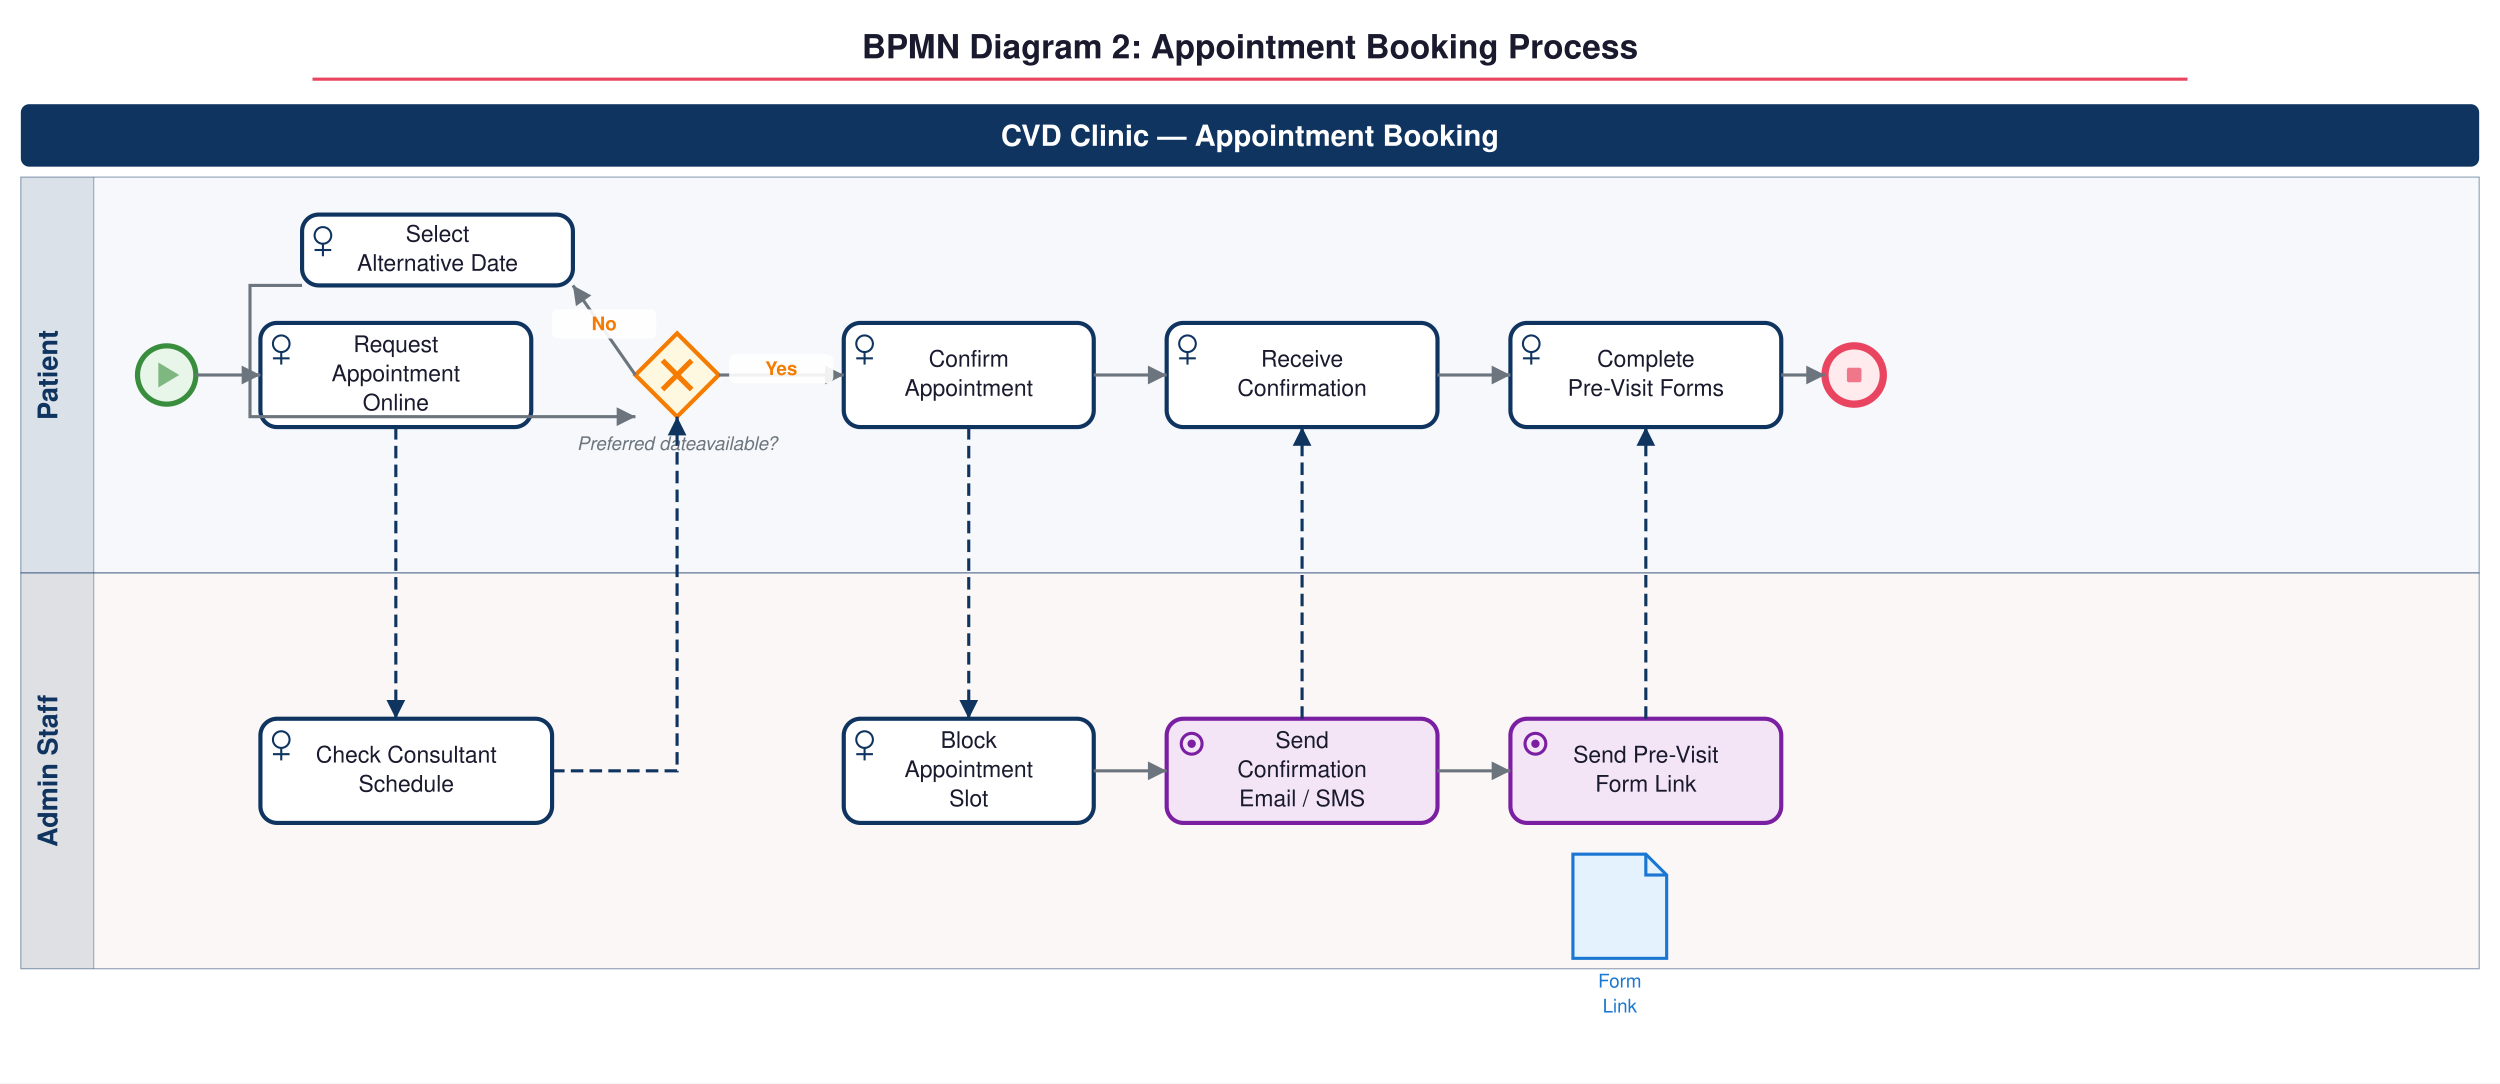
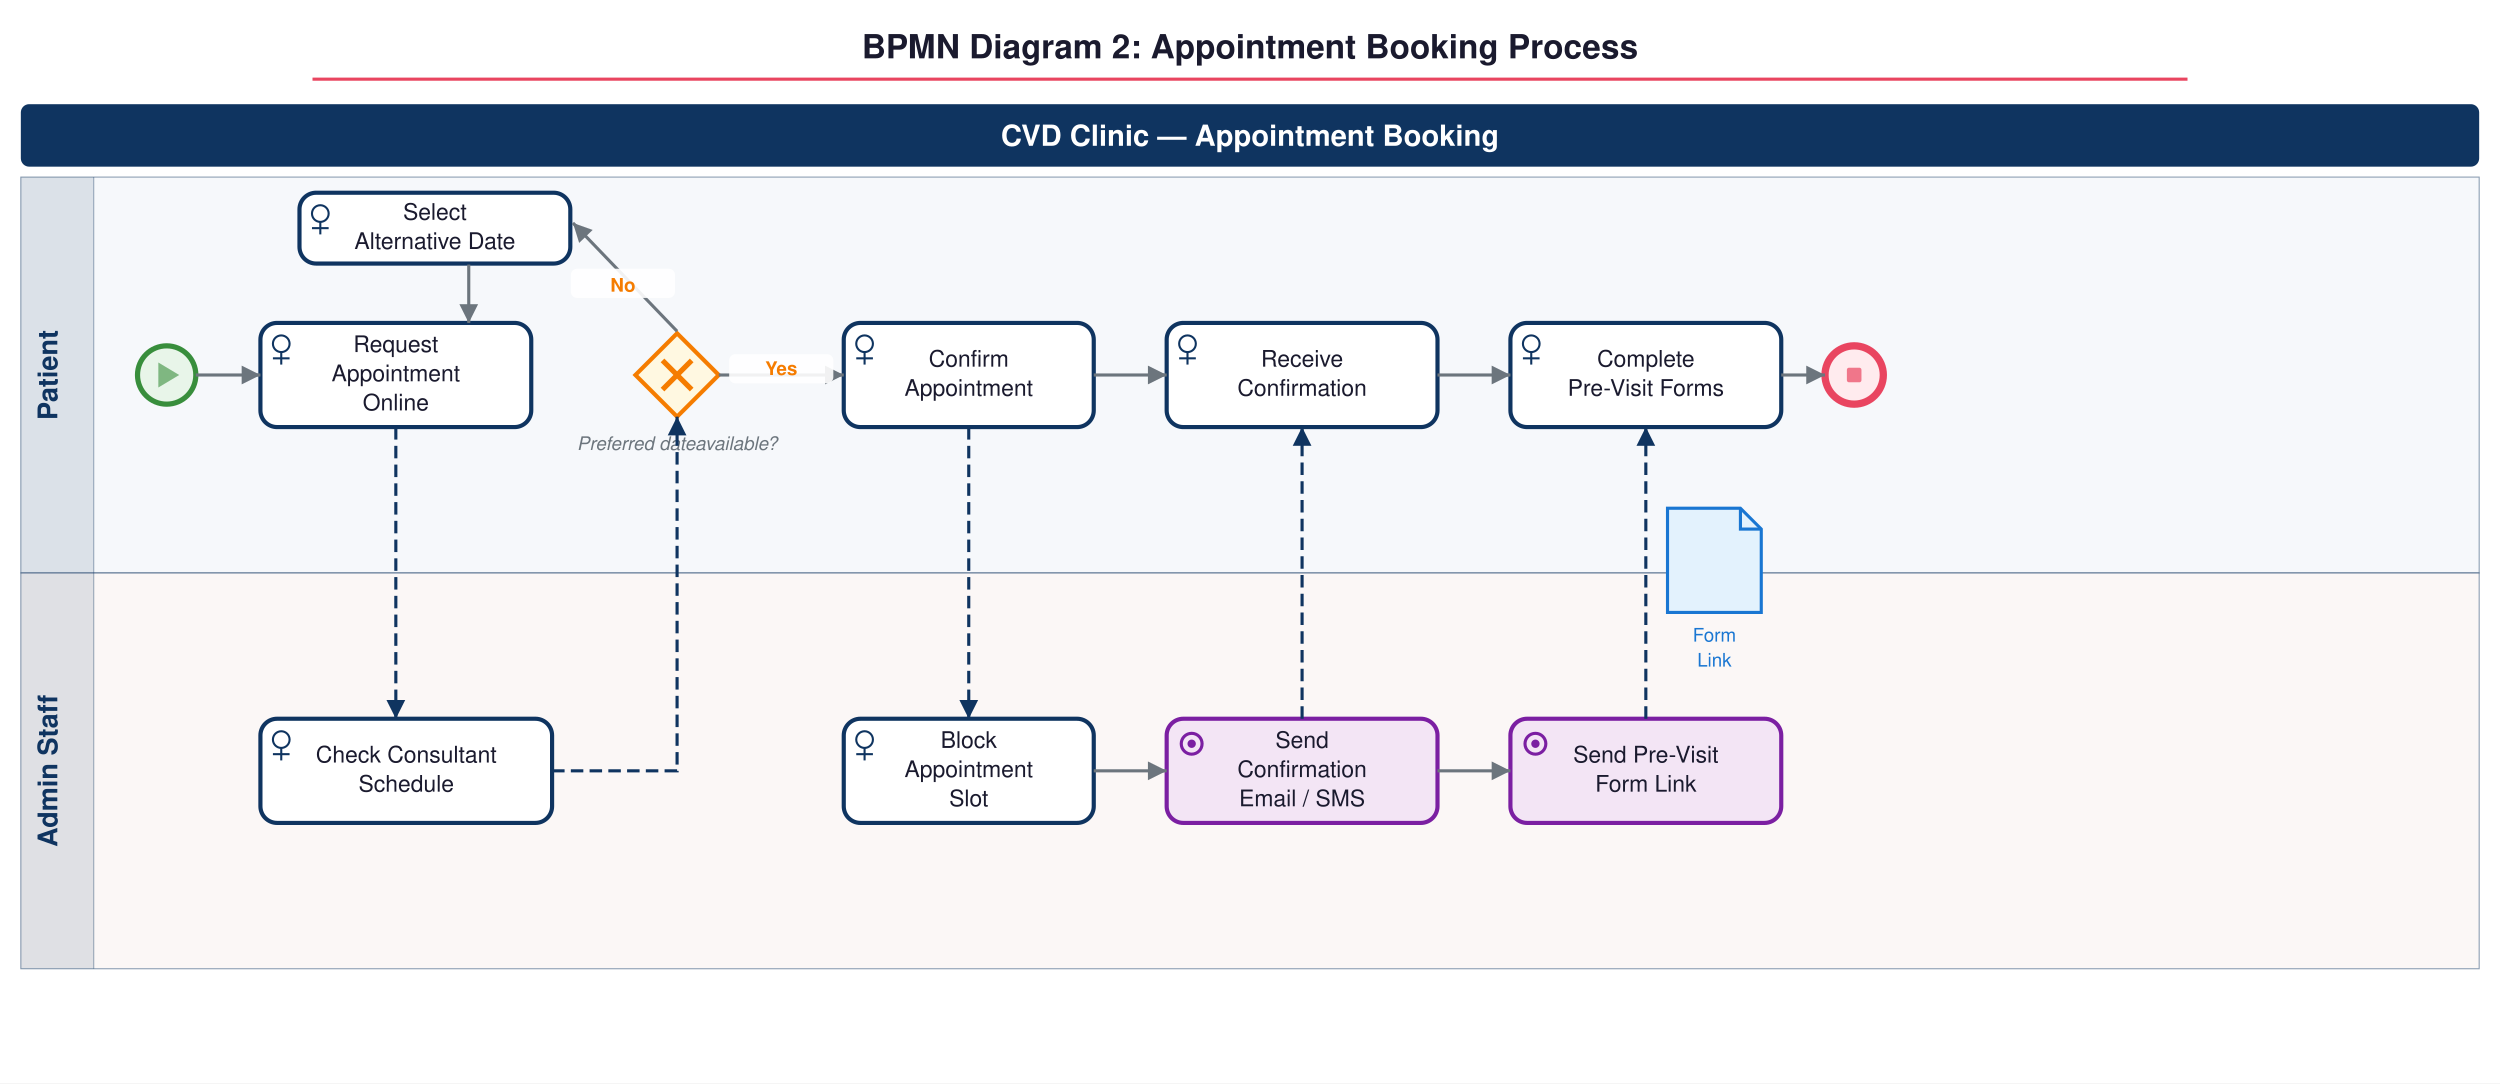
- <svg xmlns="http://www.w3.org/2000/svg" baseProfile="full" height="520px" version="1.1" viewBox="0 0 1200 520" width="1200px">
-   <defs>
+ <svg xmlns="http://www.w3.org/2000/svg" height="520px" version="1.1" viewBox="0 0 1200 520" width="1200px" id="svg57">
+   <defs id="defs14">
    <marker id="id32" markerHeight="6" markerUnits="strokeWidth" markerWidth="8" orient="auto" refX="6" refY="3">
-       <polygon fill="#6c757d" points="0,0 6,3 0,6" />
+       <polygon fill="#6c757d" points="0,0 6,3 0,6" id="polygon1" />
    </marker>
    <marker id="id33" markerHeight="6" markerUnits="strokeWidth" markerWidth="8" orient="auto" refX="6" refY="3">
-       <polygon fill="#6c757d" points="0,0 6,3 0,6" />
+       <polygon fill="#6c757d" points="0,0 6,3 0,6" id="polygon2" />
    </marker>
    <marker id="id34" markerHeight="6" markerUnits="strokeWidth" markerWidth="8" orient="auto" refX="6" refY="3">
-       <polygon fill="#6c757d" points="0,0 6,3 0,6" />
+       <polygon fill="#6c757d" points="0,0 6,3 0,6" id="polygon3" />
    </marker>
    <marker id="id35" markerHeight="6" markerUnits="strokeWidth" markerWidth="8" orient="auto" refX="6" refY="3">
-       <polygon fill="#6c757d" points="0,0 6,3 0,6" />
+       <polygon fill="#6c757d" points="0,0 6,3 0,6" id="polygon4" />
    </marker>
    <marker id="id36" markerHeight="6" markerUnits="strokeWidth" markerWidth="8" orient="auto" refX="6" refY="3">
-       <polygon fill="#6c757d" points="0,0 6,3 0,6" />
+       <polygon fill="#6c757d" points="0,0 6,3 0,6" id="polygon5" />
    </marker>
    <marker id="id37" markerHeight="6" markerUnits="strokeWidth" markerWidth="8" orient="auto" refX="6" refY="3">
-       <polygon fill="#6c757d" points="0,0 6,3 0,6" />
+       <polygon fill="#6c757d" points="0,0 6,3 0,6" id="polygon6" />
    </marker>
    <marker id="id38" markerHeight="6" markerUnits="strokeWidth" markerWidth="8" orient="auto" refX="6" refY="3">
-       <polygon fill="#6c757d" points="0,0 6,3 0,6" />
+       <polygon fill="#6c757d" points="0,0 6,3 0,6" id="polygon7" />
    </marker>
    <marker id="id39" markerHeight="6" markerUnits="strokeWidth" markerWidth="8" orient="auto" refX="6" refY="3">
-       <polygon fill="#0f3460" points="0,0 6,3 0,6" />
+       <polygon fill="#0f3460" points="0,0 6,3 0,6" id="polygon8" />
    </marker>
    <marker id="id40" markerHeight="6" markerUnits="strokeWidth" markerWidth="8" orient="auto" refX="6" refY="3">
-       <polygon fill="#0f3460" points="0,0 6,3 0,6" />
+       <polygon fill="#0f3460" points="0,0 6,3 0,6" id="polygon9" />
    </marker>
    <marker id="id41" markerHeight="6" markerUnits="strokeWidth" markerWidth="8" orient="auto" refX="6" refY="3">
-       <polygon fill="#0f3460" points="0,0 6,3 0,6" />
+       <polygon fill="#0f3460" points="0,0 6,3 0,6" id="polygon10" />
    </marker>
    <marker id="id42" markerHeight="6" markerUnits="strokeWidth" markerWidth="8" orient="auto" refX="6" refY="3">
-       <polygon fill="#6c757d" points="0,0 6,3 0,6" />
+       <polygon fill="#6c757d" points="0,0 6,3 0,6" id="polygon11" />
    </marker>
    <marker id="id43" markerHeight="6" markerUnits="strokeWidth" markerWidth="8" orient="auto" refX="6" refY="3">
-       <polygon fill="#0f3460" points="0,0 6,3 0,6" />
+       <polygon fill="#0f3460" points="0,0 6,3 0,6" id="polygon12" />
    </marker>
    <marker id="id44" markerHeight="6" markerUnits="strokeWidth" markerWidth="8" orient="auto" refX="6" refY="3">
-       <polygon fill="#6c757d" points="0,0 6,3 0,6" />
+       <polygon fill="#6c757d" points="0,0 6,3 0,6" id="polygon13" />
    </marker>
    <marker id="id45" markerHeight="6" markerUnits="strokeWidth" markerWidth="8" orient="auto" refX="6" refY="3">
-       <polygon fill="#0f3460" points="0,0 6,3 0,6" />
+       <polygon fill="#0f3460" points="0,0 6,3 0,6" id="polygon14" />
    </marker>
  </defs>
-   <rect fill="#ffffff" height="520" width="1200" x="0" y="0" />
-   <text fill="#1a1a2e" font-family="Helvetica, Arial, sans-serif" font-size="16" font-weight="bold" text-anchor="middle" x="600.0" y="28">BPMN Diagram 2: Appointment Booking Process</text>
-   <line stroke="#e94560" stroke-width="1.5" x1="150" x2="1050" y1="38" y2="38" />
-   <rect fill="#0f3460" height="30" rx="4" ry="4" width="1180" x="10" y="50" />
-   <text fill="#ffffff" font-family="Helvetica, Arial, sans-serif" font-size="14" font-weight="bold" text-anchor="middle" x="600.0" y="70">CVD Clinic — Appointment Booking</text>
-   <rect fill="#eef2f7" height="190" opacity="0.5" stroke="#0f3460" stroke-width="0.5" width="1180" x="10" y="85" />
-   <rect fill="#0f3460" height="190" opacity="0.12" stroke="none" width="35" x="10" y="85" />
-   <line opacity="0.4" stroke="#0f3460" stroke-width="0.5" x1="45" x2="45" y1="85" y2="275" />
-   <text fill="#0f3460" font-family="Helvetica, Arial, sans-serif" font-size="13" font-weight="bold" text-anchor="middle" transform="rotate(-90, 27.5, 180.0)" x="27.5" y="180.0">Patient</text>
-   <rect fill="#f7f0ee" height="190" opacity="0.5" stroke="#0f3460" stroke-width="0.5" width="1180" x="10" y="275" />
-   <rect fill="#0f3460" height="190" opacity="0.12" stroke="none" width="35" x="10" y="275" />
-   <line opacity="0.4" stroke="#0f3460" stroke-width="0.5" x1="45" x2="45" y1="275" y2="465" />
-   <text fill="#0f3460" font-family="Helvetica, Arial, sans-serif" font-size="13" font-weight="bold" text-anchor="middle" transform="rotate(-90, 27.5, 370.0)" x="27.5" y="370.0">Admin Staff</text>
-   <circle cx="80" cy="180.0" fill="#e8f5e9" r="14" stroke="#388e3c" stroke-width="2.5" />
-   <polygon fill="#388e3c" opacity="0.6" points="76,174.0 76,186.0 86,180.0" />
-   <rect fill="#ffffff" height="50" rx="8" ry="8" stroke="#0f3460" stroke-width="2" width="130" x="125" y="155.0" />
-   <circle cx="135" cy="165.0" fill="none" r="4" stroke="#0f3460" stroke-width="1" />
-   <line stroke="#0f3460" stroke-width="1" x1="135" x2="135" y1="169.0" y2="175.0" />
-   <line stroke="#0f3460" stroke-width="1" x1="131" x2="139" y1="172.0" y2="172.0" />
-   <text fill="#1a1a2e" font-family="Helvetica, Arial, sans-serif" font-size="11" font-weight="500" text-anchor="middle" x="190.0" y="169.0">Request</text>
-   <text fill="#1a1a2e" font-family="Helvetica, Arial, sans-serif" font-size="11" font-weight="500" text-anchor="middle" x="190.0" y="183.0">Appointment</text>
-   <text fill="#1a1a2e" font-family="Helvetica, Arial, sans-serif" font-size="11" font-weight="500" text-anchor="middle" x="190.0" y="197.0">Online</text>
-   <line marker-end="url(#id32)" stroke="#6c757d" stroke-dasharray="none" stroke-width="1.5" x1="94" x2="125" y1="180.0" y2="180.0" />
-   <polygon fill="#fff8e1" points="325,160.0 345,180.0 325,200.0 305,180.0" stroke="#f57c00" stroke-width="2" />
-   <line stroke="#f57c00" stroke-width="2.5" x1="318" x2="332" y1="173.0" y2="187.0" />
-   <line stroke="#f57c00" stroke-width="2.5" x1="332" x2="318" y1="173.0" y2="187.0" />
-   <text fill="#6c757d" font-family="Helvetica, Arial, sans-serif" font-size="9" font-style="italic" text-anchor="middle" x="325" y="216.0">Preferred date
+   <rect fill="#ffffff" height="520" width="1200" x="0" y="0" id="rect14" />
+   <text fill="#1a1a2e" font-family="Helvetica, Arial, sans-serif" font-size="16" font-weight="bold" text-anchor="middle" x="600.0" y="28" id="text14">BPMN Diagram 2: Appointment Booking Process</text>
+   <line stroke="#e94560" stroke-width="1.5" x1="150" x2="1050" y1="38" y2="38" id="line14" />
+   <rect fill="#0f3460" height="30" rx="4" ry="4" width="1180" x="10" y="50" id="rect15" />
+   <text fill="#ffffff" font-family="Helvetica, Arial, sans-serif" font-size="14" font-weight="bold" text-anchor="middle" x="600.0" y="70" id="text15">CVD Clinic — Appointment Booking</text>
+   <rect fill="#eef2f7" height="190" opacity="0.5" stroke="#0f3460" stroke-width="0.5" width="1180" x="10" y="85" id="rect16" />
+   <rect fill="#0f3460" height="190" opacity="0.12" stroke="none" width="35" x="10" y="85" id="rect17" />
+   <line opacity="0.4" stroke="#0f3460" stroke-width="0.5" x1="45" x2="45" y1="85" y2="275" id="line17" />
+   <text fill="#0f3460" font-family="Helvetica, Arial, sans-serif" font-size="13" font-weight="bold" text-anchor="middle" transform="rotate(-90, 27.5, 180.0)" x="27.5" y="180.0" id="text17">Patient</text>
+   <rect fill="#f7f0ee" height="190" opacity="0.5" stroke="#0f3460" stroke-width="0.5" width="1180" x="10" y="275" id="rect18" />
+   <rect fill="#0f3460" height="190" opacity="0.12" stroke="none" width="35" x="10" y="275" id="rect19" />
+   <line opacity="0.4" stroke="#0f3460" stroke-width="0.5" x1="45" x2="45" y1="275" y2="465" id="line19" />
+   <text fill="#0f3460" font-family="Helvetica, Arial, sans-serif" font-size="13" font-weight="bold" text-anchor="middle" transform="rotate(-90, 27.5, 370.0)" x="27.5" y="370.0" id="text19">Admin Staff</text>
+   <circle cx="80" cy="180.0" fill="#e8f5e9" r="14" stroke="#388e3c" stroke-width="2.5" id="circle19" />
+   <polygon fill="#388e3c" opacity="0.6" points="76,174.0 76,186.0 86,180.0" id="polygon19" />
+   <rect fill="#ffffff" height="50" rx="8" ry="8" stroke="#0f3460" stroke-width="2" width="130" x="125" y="155.0" id="rect20" />
+   <circle cx="135" cy="165.0" fill="none" r="4" stroke="#0f3460" stroke-width="1" id="circle20" />
+   <line stroke="#0f3460" stroke-width="1" x1="135" x2="135" y1="169.0" y2="175.0" id="line20" />
+   <line stroke="#0f3460" stroke-width="1" x1="131" x2="139" y1="172.0" y2="172.0" id="line21" />
+   <text fill="#1a1a2e" font-family="Helvetica, Arial, sans-serif" font-size="11" font-weight="500" text-anchor="middle" x="190.0" y="169.0" id="text21">Request</text>
+   <text fill="#1a1a2e" font-family="Helvetica, Arial, sans-serif" font-size="11" font-weight="500" text-anchor="middle" x="190.0" y="183.0" id="text22">Appointment</text>
+   <text fill="#1a1a2e" font-family="Helvetica, Arial, sans-serif" font-size="11" font-weight="500" text-anchor="middle" x="190.0" y="197.0" id="text23">Online</text>
+   <line marker-end="url(#id32)" stroke="#6c757d" stroke-dasharray="none" stroke-width="1.5" x1="94" x2="125" y1="180.0" y2="180.0" id="line23" />
+   <polygon fill="#fff8e1" points="325,160.0 345,180.0 325,200.0 305,180.0" stroke="#f57c00" stroke-width="2" id="polygon23" />
+   <line stroke="#f57c00" stroke-width="2.5" x1="318" x2="332" y1="173.0" y2="187.0" id="line24" />
+   <line stroke="#f57c00" stroke-width="2.5" x1="332" x2="318" y1="173.0" y2="187.0" id="line25" />
+   <text fill="#6c757d" font-family="Helvetica, Arial, sans-serif" font-size="9" font-style="italic" text-anchor="middle" x="325" y="216.0" id="text25">Preferred date
available?</text>
-   <rect fill="#ffffff" height="34" rx="8" ry="8" stroke="#0f3460" stroke-width="2" width="130" x="145" y="103.0" />
-   <circle cx="155" cy="113.0" fill="none" r="4" stroke="#0f3460" stroke-width="1" />
-   <line stroke="#0f3460" stroke-width="1" x1="155" x2="155" y1="117.0" y2="123.0" />
-   <line stroke="#0f3460" stroke-width="1" x1="151" x2="159" y1="120.0" y2="120.0" />
-   <text fill="#1a1a2e" font-family="Helvetica, Arial, sans-serif" font-size="11" font-weight="500" text-anchor="middle" x="210.0" y="116.0">Select</text>
-   <text fill="#1a1a2e" font-family="Helvetica, Arial, sans-serif" font-size="11" font-weight="500" text-anchor="middle" x="210.0" y="130.0">Alternative Date</text>
-   <line marker-end="url(#id33)" stroke="#6c757d" stroke-dasharray="none" stroke-width="1.5" x1="305" x2="275" y1="180.0" y2="137.0" />
-   <rect fill="#ffffff" height="14" opacity="0.9" rx="3" ry="3" width="50" x="265.0" y="148.5" />
-   <text fill="#f57c00" font-family="Helvetica, Arial, sans-serif" font-size="9" font-weight="600" text-anchor="middle" x="290.0" y="158.5">No</text>
-   <polyline fill="none" marker-end="url(#id34)" points="145,137.0 120,137.0 120,200.0 305,200.0" stroke="#6c757d" stroke-dasharray="none" stroke-width="1.5" />
-   <rect fill="#ffffff" height="50" rx="8" ry="8" stroke="#0f3460" stroke-width="2" width="120" x="405" y="155.0" />
-   <circle cx="415" cy="165.0" fill="none" r="4" stroke="#0f3460" stroke-width="1" />
-   <line stroke="#0f3460" stroke-width="1" x1="415" x2="415" y1="169.0" y2="175.0" />
-   <line stroke="#0f3460" stroke-width="1" x1="411" x2="419" y1="172.0" y2="172.0" />
-   <text fill="#1a1a2e" font-family="Helvetica, Arial, sans-serif" font-size="11" font-weight="500" text-anchor="middle" x="465.0" y="176.0">Confirm</text>
-   <text fill="#1a1a2e" font-family="Helvetica, Arial, sans-serif" font-size="11" font-weight="500" text-anchor="middle" x="465.0" y="190.0">Appointment</text>
-   <line marker-end="url(#id35)" stroke="#6c757d" stroke-dasharray="none" stroke-width="1.5" x1="345" x2="405" y1="180.0" y2="180.0" />
-   <rect fill="#ffffff" height="14" opacity="0.9" rx="3" ry="3" width="50" x="350.0" y="170.0" />
-   <text fill="#f57c00" font-family="Helvetica, Arial, sans-serif" font-size="9" font-weight="600" text-anchor="middle" x="375.0" y="180.0">Yes</text>
-   <rect fill="#ffffff" height="50" rx="8" ry="8" stroke="#0f3460" stroke-width="2" width="130" x="560" y="155.0" />
-   <circle cx="570" cy="165.0" fill="none" r="4" stroke="#0f3460" stroke-width="1" />
-   <line stroke="#0f3460" stroke-width="1" x1="570" x2="570" y1="169.0" y2="175.0" />
-   <line stroke="#0f3460" stroke-width="1" x1="566" x2="574" y1="172.0" y2="172.0" />
-   <text fill="#1a1a2e" font-family="Helvetica, Arial, sans-serif" font-size="11" font-weight="500" text-anchor="middle" x="625.0" y="176.0">Receive</text>
-   <text fill="#1a1a2e" font-family="Helvetica, Arial, sans-serif" font-size="11" font-weight="500" text-anchor="middle" x="625.0" y="190.0">Confirmation</text>
-   <line marker-end="url(#id36)" stroke="#6c757d" stroke-dasharray="none" stroke-width="1.5" x1="525" x2="560" y1="180.0" y2="180.0" />
-   <rect fill="#ffffff" height="50" rx="8" ry="8" stroke="#0f3460" stroke-width="2" width="130" x="725" y="155.0" />
-   <circle cx="735" cy="165.0" fill="none" r="4" stroke="#0f3460" stroke-width="1" />
-   <line stroke="#0f3460" stroke-width="1" x1="735" x2="735" y1="169.0" y2="175.0" />
-   <line stroke="#0f3460" stroke-width="1" x1="731" x2="739" y1="172.0" y2="172.0" />
-   <text fill="#1a1a2e" font-family="Helvetica, Arial, sans-serif" font-size="11" font-weight="500" text-anchor="middle" x="790.0" y="176.0">Complete</text>
-   <text fill="#1a1a2e" font-family="Helvetica, Arial, sans-serif" font-size="11" font-weight="500" text-anchor="middle" x="790.0" y="190.0">Pre-Visit Forms</text>
-   <line marker-end="url(#id37)" stroke="#6c757d" stroke-dasharray="none" stroke-width="1.5" x1="690" x2="725" y1="180.0" y2="180.0" />
-   <circle cx="890" cy="180.0" fill="#ffebee" r="14" stroke="#e94560" stroke-width="3.5" />
-   <rect fill="#e94560" height="7" opacity="0.7" rx="1" ry="1" width="7" x="886.5" y="176.5" />
-   <line marker-end="url(#id38)" stroke="#6c757d" stroke-dasharray="none" stroke-width="1.5" x1="855" x2="876" y1="180.0" y2="180.0" />
-   <rect fill="#ffffff" height="50" rx="8" ry="8" stroke="#0f3460" stroke-width="2" width="140" x="125" y="345.0" />
-   <circle cx="135" cy="355.0" fill="none" r="4" stroke="#0f3460" stroke-width="1" />
-   <line stroke="#0f3460" stroke-width="1" x1="135" x2="135" y1="359.0" y2="365.0" />
-   <line stroke="#0f3460" stroke-width="1" x1="131" x2="139" y1="362.0" y2="362.0" />
-   <text fill="#1a1a2e" font-family="Helvetica, Arial, sans-serif" font-size="11" font-weight="500" text-anchor="middle" x="195.0" y="366.0">Check Consultant</text>
-   <text fill="#1a1a2e" font-family="Helvetica, Arial, sans-serif" font-size="11" font-weight="500" text-anchor="middle" x="195.0" y="380.0">Schedule</text>
-   <polyline fill="none" marker-end="url(#id39)" points="190,205.0 190,345.0" stroke="#0f3460" stroke-dasharray="6,3" stroke-width="1.5" />
-   <polyline fill="none" marker-end="url(#id40)" points="265,370.0 325,370.0 325,200.0" stroke="#0f3460" stroke-dasharray="6,3" stroke-width="1.5" />
-   <rect fill="#ffffff" height="50" rx="8" ry="8" stroke="#0f3460" stroke-width="2" width="120" x="405" y="345.0" />
-   <circle cx="415" cy="355.0" fill="none" r="4" stroke="#0f3460" stroke-width="1" />
-   <line stroke="#0f3460" stroke-width="1" x1="415" x2="415" y1="359.0" y2="365.0" />
-   <line stroke="#0f3460" stroke-width="1" x1="411" x2="419" y1="362.0" y2="362.0" />
-   <text fill="#1a1a2e" font-family="Helvetica, Arial, sans-serif" font-size="11" font-weight="500" text-anchor="middle" x="465.0" y="359.0">Block</text>
-   <text fill="#1a1a2e" font-family="Helvetica, Arial, sans-serif" font-size="11" font-weight="500" text-anchor="middle" x="465.0" y="373.0">Appointment</text>
-   <text fill="#1a1a2e" font-family="Helvetica, Arial, sans-serif" font-size="11" font-weight="500" text-anchor="middle" x="465.0" y="387.0">Slot</text>
-   <polyline fill="none" marker-end="url(#id41)" points="465,205.0 465,345.0" stroke="#0f3460" stroke-dasharray="6,3" stroke-width="1.5" />
-   <rect fill="#f3e5f5" height="50" rx="8" ry="8" stroke="#7b1fa2" stroke-width="2" width="130" x="560" y="345.0" />
-   <circle cx="572" cy="357.0" fill="none" r="5" stroke="#7b1fa2" stroke-width="1.5" />
-   <circle cx="572" cy="357.0" fill="#7b1fa2" r="2" />
-   <text fill="#1a1a2e" font-family="Helvetica, Arial, sans-serif" font-size="11" font-weight="500" text-anchor="middle" x="625.0" y="359.0">Send</text>
-   <text fill="#1a1a2e" font-family="Helvetica, Arial, sans-serif" font-size="11" font-weight="500" text-anchor="middle" x="625.0" y="373.0">Confirmation</text>
-   <text fill="#1a1a2e" font-family="Helvetica, Arial, sans-serif" font-size="11" font-weight="500" text-anchor="middle" x="625.0" y="387.0">Email / SMS</text>
-   <line marker-end="url(#id42)" stroke="#6c757d" stroke-dasharray="none" stroke-width="1.5" x1="525" x2="560" y1="370.0" y2="370.0" />
-   <polyline fill="none" marker-end="url(#id43)" points="625,345.0 625,205.0" stroke="#0f3460" stroke-dasharray="6,3" stroke-width="1.5" />
-   <rect fill="#f3e5f5" height="50" rx="8" ry="8" stroke="#7b1fa2" stroke-width="2" width="130" x="725" y="345.0" />
-   <circle cx="737" cy="357.0" fill="none" r="5" stroke="#7b1fa2" stroke-width="1.5" />
-   <circle cx="737" cy="357.0" fill="#7b1fa2" r="2" />
-   <text fill="#1a1a2e" font-family="Helvetica, Arial, sans-serif" font-size="11" font-weight="500" text-anchor="middle" x="790.0" y="366.0">Send Pre-Visit</text>
-   <text fill="#1a1a2e" font-family="Helvetica, Arial, sans-serif" font-size="11" font-weight="500" text-anchor="middle" x="790.0" y="380.0">Form Link</text>
-   <line marker-end="url(#id44)" stroke="#6c757d" stroke-dasharray="none" stroke-width="1.5" x1="690" x2="725" y1="370.0" y2="370.0" />
-   <polyline fill="none" marker-end="url(#id45)" points="790,345.0 790,205.0" stroke="#0f3460" stroke-dasharray="6,3" stroke-width="1.5" />
-   <path d="M755,410.0 L790,410.0 L800,420.0 L800,460.0 L755,460.0 Z" fill="#e3f2fd" stroke="#1976d2" stroke-width="1.5" />
-   <path d="M790,410.0 L790,420.0 L800,420.0" fill="none" stroke="#1976d2" stroke-width="1.5" />
-   <text fill="#1976d2" font-family="Helvetica, Arial, sans-serif" font-size="9" text-anchor="middle" x="777.5" y="474.0">Form</text>
-   <text fill="#1976d2" font-family="Helvetica, Arial, sans-serif" font-size="9" text-anchor="middle" x="777.5" y="486.0">Link</text>
-   <rect fill="#ffffff" height="35" rx="4" stroke="#6c757d" stroke-width="0.5" width="1040" x="70" y="588" />
-   <text fill="#6c757d" font-family="Helvetica, Arial, sans-serif" font-size="9" x="80" y="608">• Start/End Events</text>
-   <text fill="#6c757d" font-family="Helvetica, Arial, sans-serif" font-size="9" x="280" y="608">• User Tasks</text>
-   <text fill="#6c757d" font-family="Helvetica, Arial, sans-serif" font-size="9" x="480" y="608">• Service Tasks</text>
-   <text fill="#6c757d" font-family="Helvetica, Arial, sans-serif" font-size="9" x="680" y="608">• Exclusive Gateway</text>
-   <text fill="#6c757d" font-family="Helvetica, Arial, sans-serif" font-size="9" x="880" y="608">• Message Flow (dashed)</text>
+   <rect fill="#ffffff" height="34" rx="8" ry="8" stroke="#0f3460" stroke-width="2" width="130" x="143.751" y="92.509" id="rect25" />
+   <circle cx="153.751" cy="102.509" fill="none" r="4" stroke="#0f3460" stroke-width="1" id="circle25" />
+   <line stroke="#0f3460" stroke-width="1" x1="153.751" x2="153.751" y1="106.509" y2="112.509" id="line26" />
+   <line stroke="#0f3460" stroke-width="1" x1="149.751" x2="157.751" y1="109.509" y2="109.509" id="line27" />
+   <text fill="#1a1a2e" font-family="Helvetica, Arial, sans-serif" font-size="11px" font-weight="500" text-anchor="middle" x="208.751" y="105.509" id="text27">Select</text>
+   <text fill="#1a1a2e" font-family="Helvetica, Arial, sans-serif" font-size="11px" font-weight="500" text-anchor="middle" x="208.751" y="119.509" id="text28">Alternative Date</text>
+   <line marker-end="url(#id33)" stroke="#6c757d" stroke-dasharray="none" stroke-width="1.5" x1="325" x2="275" y1="159.0" y2="107.0" id="line28" />
+   <rect fill="#ffffff" height="14" opacity="0.9" rx="3" ry="3" width="50" x="274" y="129" id="rect28" />
+   <text fill="#f57c00" font-family="Helvetica, Arial, sans-serif" font-size="9px" font-weight="600" text-anchor="middle" x="299" y="140" id="text29">No</text>
+   <line marker-end="url(#id33)" stroke="#6c757d" stroke-dasharray="none" stroke-width="1.5" x2="225" x1="225" y2="155.0" y1="127.0" id="line_between_select_and_request" />
+   <rect fill="#ffffff" height="50" rx="8" ry="8" stroke="#0f3460" stroke-width="2" width="120" x="405" y="155.0" id="rect29" />
+   <circle cx="415" cy="165.0" fill="none" r="4" stroke="#0f3460" stroke-width="1" id="circle29" />
+   <line stroke="#0f3460" stroke-width="1" x1="415" x2="415" y1="169.0" y2="175.0" id="line29" />
+   <line stroke="#0f3460" stroke-width="1" x1="411" x2="419" y1="172.0" y2="172.0" id="line30" />
+   <text fill="#1a1a2e" font-family="Helvetica, Arial, sans-serif" font-size="11" font-weight="500" text-anchor="middle" x="465.0" y="176.0" id="text30">Confirm</text>
+   <text fill="#1a1a2e" font-family="Helvetica, Arial, sans-serif" font-size="11" font-weight="500" text-anchor="middle" x="465.0" y="190.0" id="text31">Appointment</text>
+   <line marker-end="url(#id35)" stroke="#6c757d" stroke-dasharray="none" stroke-width="1.5" x1="345" x2="405" y1="180.0" y2="180.0" id="line31" />
+   <rect fill="#ffffff" height="14" opacity="0.9" rx="3" ry="3" width="50" x="350.0" y="170.0" id="rect31" />
+   <text fill="#f57c00" font-family="Helvetica, Arial, sans-serif" font-size="9" font-weight="600" text-anchor="middle" x="375.0" y="180.0" id="text32">Yes</text>
+   <rect fill="#ffffff" height="50" rx="8" ry="8" stroke="#0f3460" stroke-width="2" width="130" x="560" y="155.0" id="rect32" />
+   <circle cx="570" cy="165.0" fill="none" r="4" stroke="#0f3460" stroke-width="1" id="circle32" />
+   <line stroke="#0f3460" stroke-width="1" x1="570" x2="570" y1="169.0" y2="175.0" id="line32" />
+   <line stroke="#0f3460" stroke-width="1" x1="566" x2="574" y1="172.0" y2="172.0" id="line33" />
+   <text fill="#1a1a2e" font-family="Helvetica, Arial, sans-serif" font-size="11" font-weight="500" text-anchor="middle" x="625.0" y="176.0" id="text33">Receive</text>
+   <text fill="#1a1a2e" font-family="Helvetica, Arial, sans-serif" font-size="11" font-weight="500" text-anchor="middle" x="625.0" y="190.0" id="text34">Confirmation</text>
+   <line marker-end="url(#id36)" stroke="#6c757d" stroke-dasharray="none" stroke-width="1.5" x1="525" x2="560" y1="180.0" y2="180.0" id="line34" />
+   <rect fill="#ffffff" height="50" rx="8" ry="8" stroke="#0f3460" stroke-width="2" width="130" x="725" y="155.0" id="rect34" />
+   <circle cx="735" cy="165.0" fill="none" r="4" stroke="#0f3460" stroke-width="1" id="circle34" />
+   <line stroke="#0f3460" stroke-width="1" x1="735" x2="735" y1="169.0" y2="175.0" id="line35" />
+   <line stroke="#0f3460" stroke-width="1" x1="731" x2="739" y1="172.0" y2="172.0" id="line36" />
+   <text fill="#1a1a2e" font-family="Helvetica, Arial, sans-serif" font-size="11" font-weight="500" text-anchor="middle" x="790.0" y="176.0" id="text36">Complete</text>
+   <text fill="#1a1a2e" font-family="Helvetica, Arial, sans-serif" font-size="11" font-weight="500" text-anchor="middle" x="790.0" y="190.0" id="text37">Pre-Visit Forms</text>
+   <line marker-end="url(#id37)" stroke="#6c757d" stroke-dasharray="none" stroke-width="1.5" x1="690" x2="725" y1="180.0" y2="180.0" id="line37" />
+   <circle cx="890" cy="180.0" fill="#ffebee" r="14" stroke="#e94560" stroke-width="3.5" id="circle37" />
+   <rect fill="#e94560" height="7" opacity="0.7" rx="1" ry="1" width="7" x="886.5" y="176.5" id="rect37" />
+   <line marker-end="url(#id38)" stroke="#6c757d" stroke-dasharray="none" stroke-width="1.5" x1="855" x2="876" y1="180.0" y2="180.0" id="line38" />
+   <rect fill="#ffffff" height="50" rx="8" ry="8" stroke="#0f3460" stroke-width="2" width="140" x="125" y="345.0" id="rect38" />
+   <circle cx="135" cy="355.0" fill="none" r="4" stroke="#0f3460" stroke-width="1" id="circle38" />
+   <line stroke="#0f3460" stroke-width="1" x1="135" x2="135" y1="359.0" y2="365.0" id="line39" />
+   <line stroke="#0f3460" stroke-width="1" x1="131" x2="139" y1="362.0" y2="362.0" id="line40" />
+   <text fill="#1a1a2e" font-family="Helvetica, Arial, sans-serif" font-size="11" font-weight="500" text-anchor="middle" x="195.0" y="366.0" id="text40">Check Consultant</text>
+   <text fill="#1a1a2e" font-family="Helvetica, Arial, sans-serif" font-size="11" font-weight="500" text-anchor="middle" x="195.0" y="380.0" id="text41">Schedule</text>
+   <polyline fill="none" marker-end="url(#id39)" points="190,205.0 190,345.0" stroke="#0f3460" stroke-dasharray="6,3" stroke-width="1.5" id="polyline41" />
+   <polyline fill="none" marker-end="url(#id40)" points="265,370.0 325,370.0 325,200.0" stroke="#0f3460" stroke-dasharray="6,3" stroke-width="1.5" id="polyline42" />
+   <rect fill="#ffffff" height="50" rx="8" ry="8" stroke="#0f3460" stroke-width="2" width="120" x="405" y="345.0" id="rect42" />
+   <circle cx="415" cy="355.0" fill="none" r="4" stroke="#0f3460" stroke-width="1" id="circle42" />
+   <line stroke="#0f3460" stroke-width="1" x1="415" x2="415" y1="359.0" y2="365.0" id="line42" />
+   <line stroke="#0f3460" stroke-width="1" x1="411" x2="419" y1="362.0" y2="362.0" id="line43" />
+   <text fill="#1a1a2e" font-family="Helvetica, Arial, sans-serif" font-size="11" font-weight="500" text-anchor="middle" x="465.0" y="359.0" id="text43">Block</text>
+   <text fill="#1a1a2e" font-family="Helvetica, Arial, sans-serif" font-size="11" font-weight="500" text-anchor="middle" x="465.0" y="373.0" id="text44">Appointment</text>
+   <text fill="#1a1a2e" font-family="Helvetica, Arial, sans-serif" font-size="11" font-weight="500" text-anchor="middle" x="465.0" y="387.0" id="text45">Slot</text>
+   <polyline fill="none" marker-end="url(#id41)" points="465,205.0 465,345.0" stroke="#0f3460" stroke-dasharray="6,3" stroke-width="1.5" id="polyline45" />
+   <rect fill="#f3e5f5" height="50" rx="8" ry="8" stroke="#7b1fa2" stroke-width="2" width="130" x="560" y="345.0" id="rect45" />
+   <circle cx="572" cy="357.0" fill="none" r="5" stroke="#7b1fa2" stroke-width="1.5" id="circle45" />
+   <circle cx="572" cy="357.0" fill="#7b1fa2" r="2" id="circle46" />
+   <text fill="#1a1a2e" font-family="Helvetica, Arial, sans-serif" font-size="11" font-weight="500" text-anchor="middle" x="625.0" y="359.0" id="text46">Send</text>
+   <text fill="#1a1a2e" font-family="Helvetica, Arial, sans-serif" font-size="11" font-weight="500" text-anchor="middle" x="625.0" y="373.0" id="text47">Confirmation</text>
+   <text fill="#1a1a2e" font-family="Helvetica, Arial, sans-serif" font-size="11" font-weight="500" text-anchor="middle" x="625.0" y="387.0" id="text48">Email / SMS</text>
+   <line marker-end="url(#id42)" stroke="#6c757d" stroke-dasharray="none" stroke-width="1.5" x1="525" x2="560" y1="370.0" y2="370.0" id="line48" />
+   <polyline fill="none" marker-end="url(#id43)" points="625,345.0 625,205.0" stroke="#0f3460" stroke-dasharray="6,3" stroke-width="1.5" id="polyline48" />
+   <rect fill="#f3e5f5" height="50" rx="8" ry="8" stroke="#7b1fa2" stroke-width="2" width="130" x="725" y="345.0" id="rect48" />
+   <circle cx="737" cy="357.0" fill="none" r="5" stroke="#7b1fa2" stroke-width="1.5" id="circle48" />
+   <circle cx="737" cy="357.0" fill="#7b1fa2" r="2" id="circle49" />
+   <text fill="#1a1a2e" font-family="Helvetica, Arial, sans-serif" font-size="11" font-weight="500" text-anchor="middle" x="790.0" y="366.0" id="text49">Send Pre-Visit</text>
+   <text fill="#1a1a2e" font-family="Helvetica, Arial, sans-serif" font-size="11" font-weight="500" text-anchor="middle" x="790.0" y="380.0" id="text50">Form Link</text>
+   <line marker-end="url(#id44)" stroke="#6c757d" stroke-dasharray="none" stroke-width="1.5" x1="690" x2="725" y1="370.0" y2="370.0" id="line50" />
+   <polyline fill="none" marker-end="url(#id45)" points="790,345.0 790,205.0" stroke="#0f3460" stroke-dasharray="6,3" stroke-width="1.5" id="polyline50" />
+   <g id="g1" transform="translate(45.40839,-166.0387)">
+     <path d="m 755,410 h 35 l 10,10 v 40 h -45 z" fill="#e3f2fd" stroke="#1976d2" stroke-width="1.5" id="path50" />
+     <path d="m 790,410 v 10 h 10" fill="none" stroke="#1976d2" stroke-width="1.5" id="path51" />
+     <text fill="#1976d2" font-family="Helvetica, Arial, sans-serif" font-size="9px" text-anchor="middle" x="777.5" y="474" id="text51">Form</text>
+     <text fill="#1976d2" font-family="Helvetica, Arial, sans-serif" font-size="9px" text-anchor="middle" x="777.5" y="486" id="text52">Link</text>
+   </g>
+   <rect fill="#ffffff" height="35" rx="4" stroke="#6c757d" stroke-width="0.5" width="1040" x="70" y="588" id="rect52" />
+   <text fill="#6c757d" font-family="Helvetica, Arial, sans-serif" font-size="9" x="80" y="608" id="text53">• Start/End Events</text>
+   <text fill="#6c757d" font-family="Helvetica, Arial, sans-serif" font-size="9" x="280" y="608" id="text54">• User Tasks</text>
+   <text fill="#6c757d" font-family="Helvetica, Arial, sans-serif" font-size="9" x="480" y="608" id="text55">• Service Tasks</text>
+   <text fill="#6c757d" font-family="Helvetica, Arial, sans-serif" font-size="9" x="680" y="608" id="text56">• Exclusive Gateway</text>
+   <text fill="#6c757d" font-family="Helvetica, Arial, sans-serif" font-size="9" x="880" y="608" id="text57">• Message Flow (dashed)</text>
</svg>
